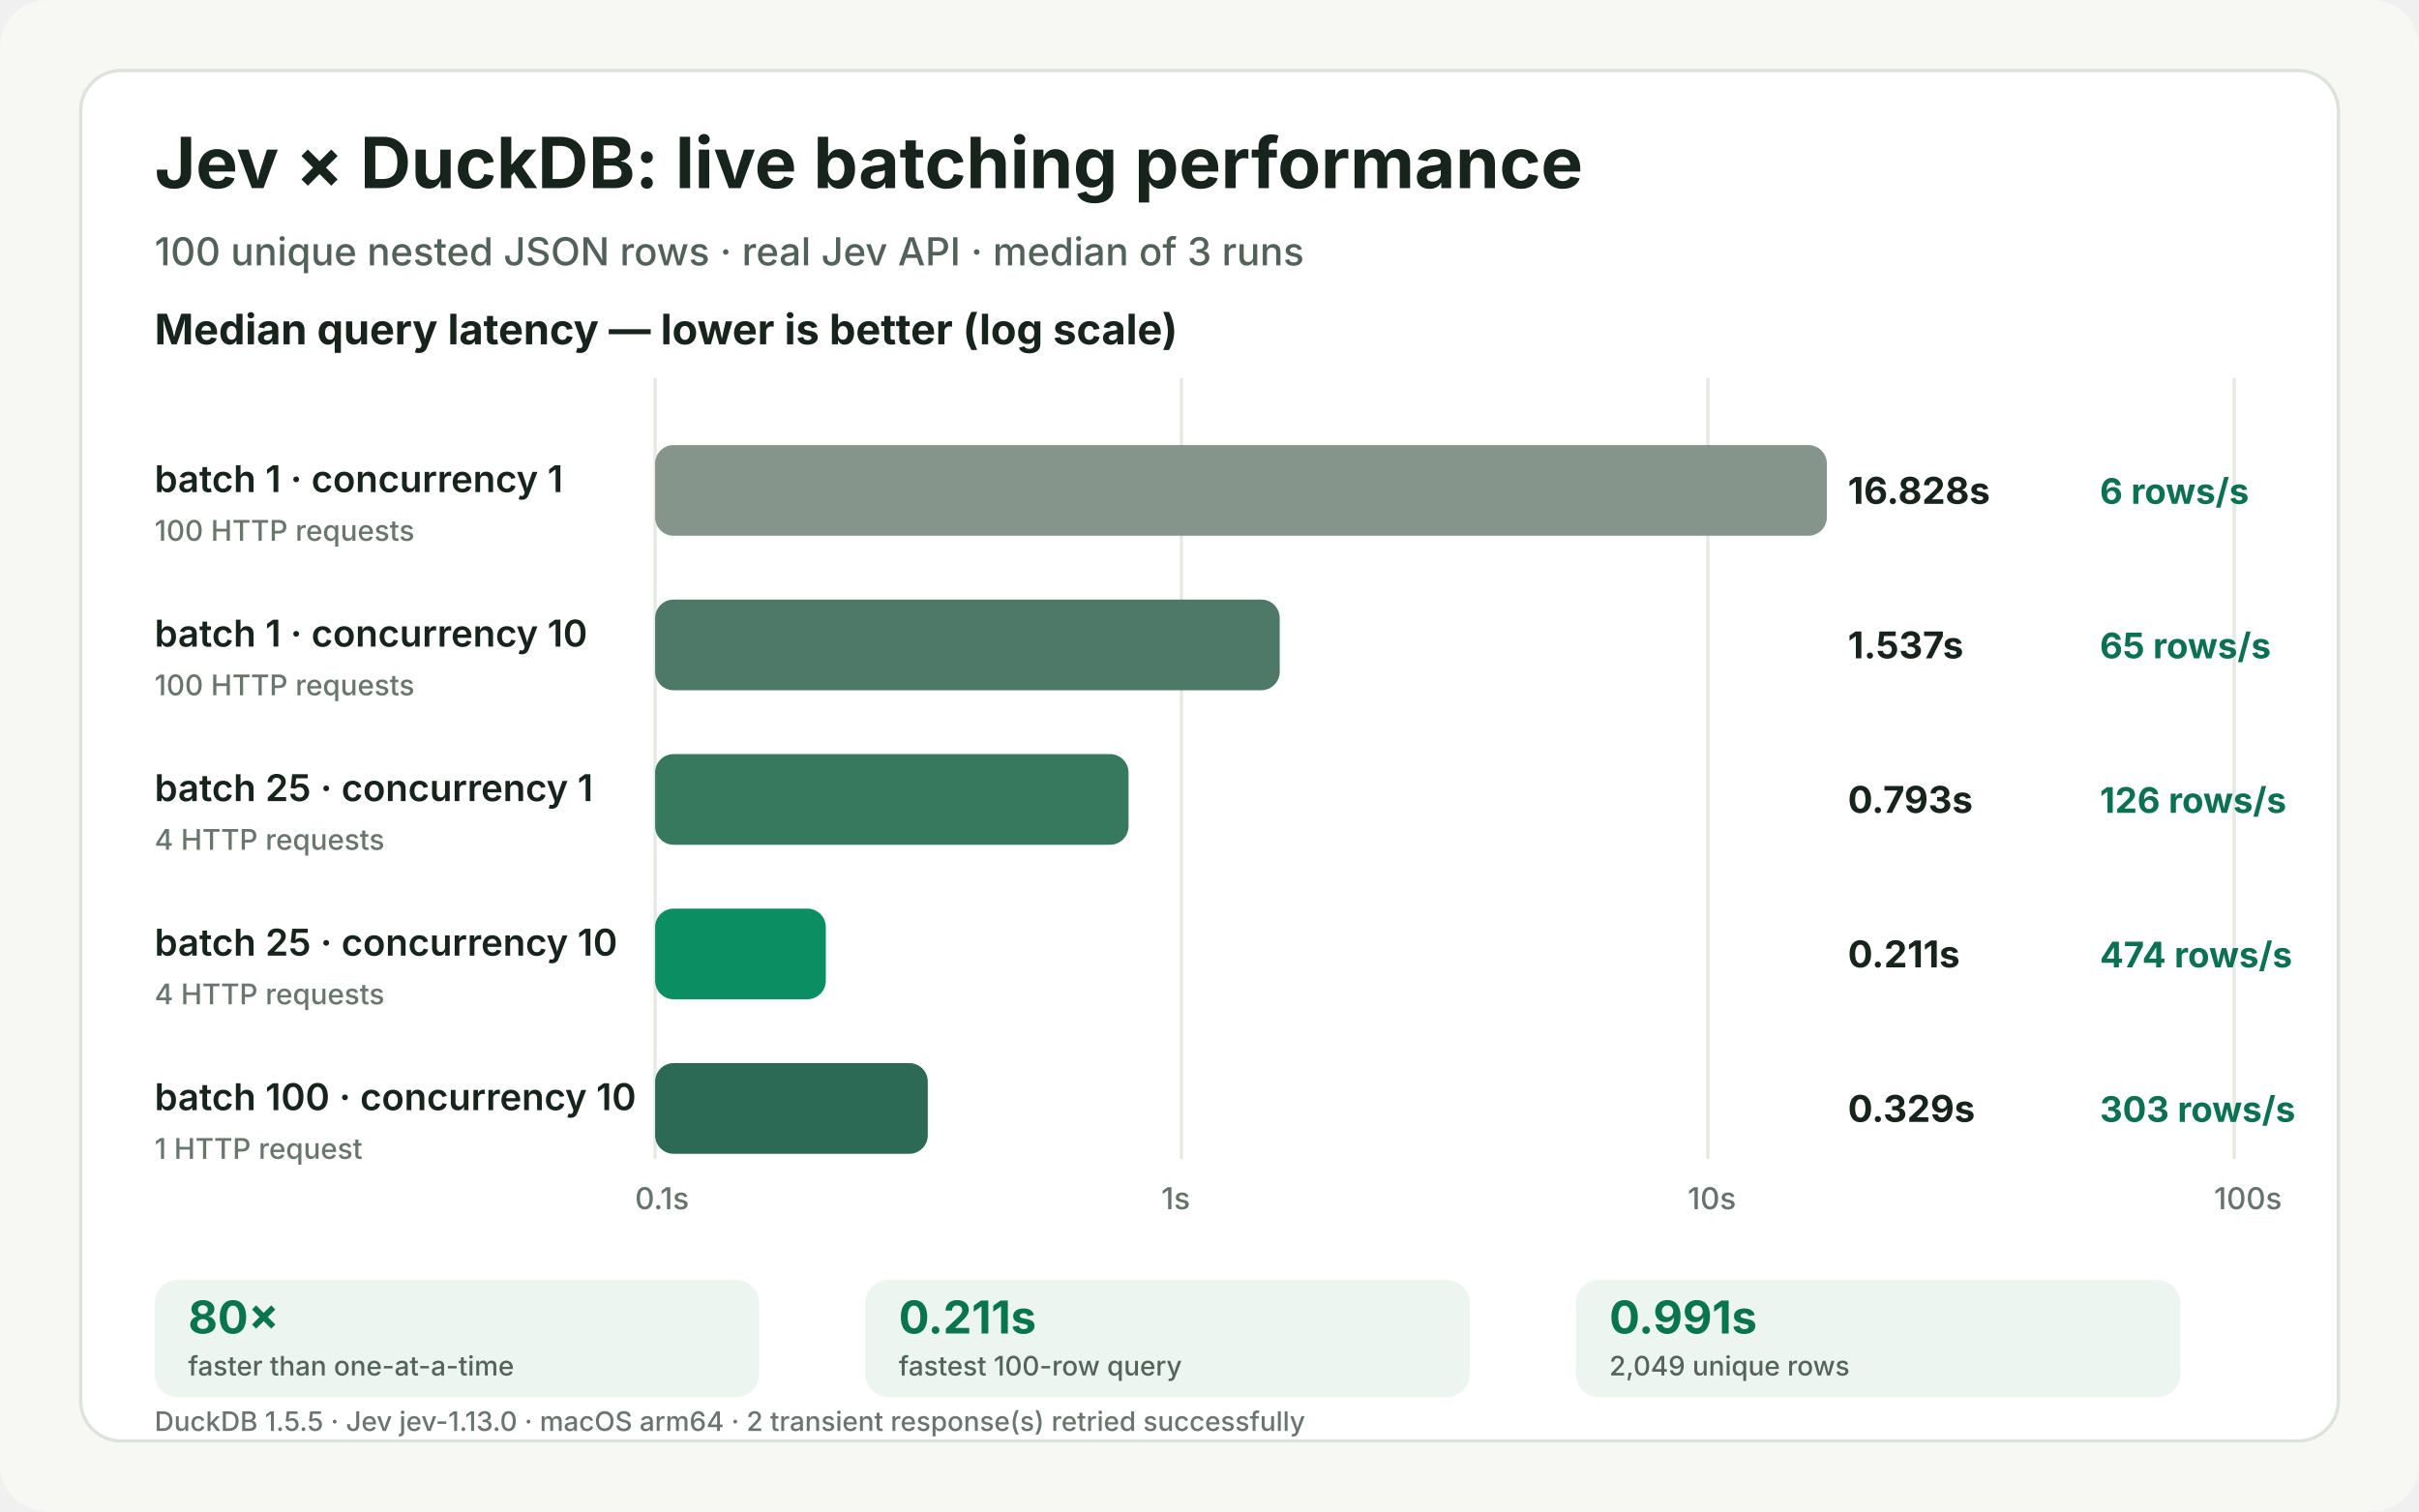
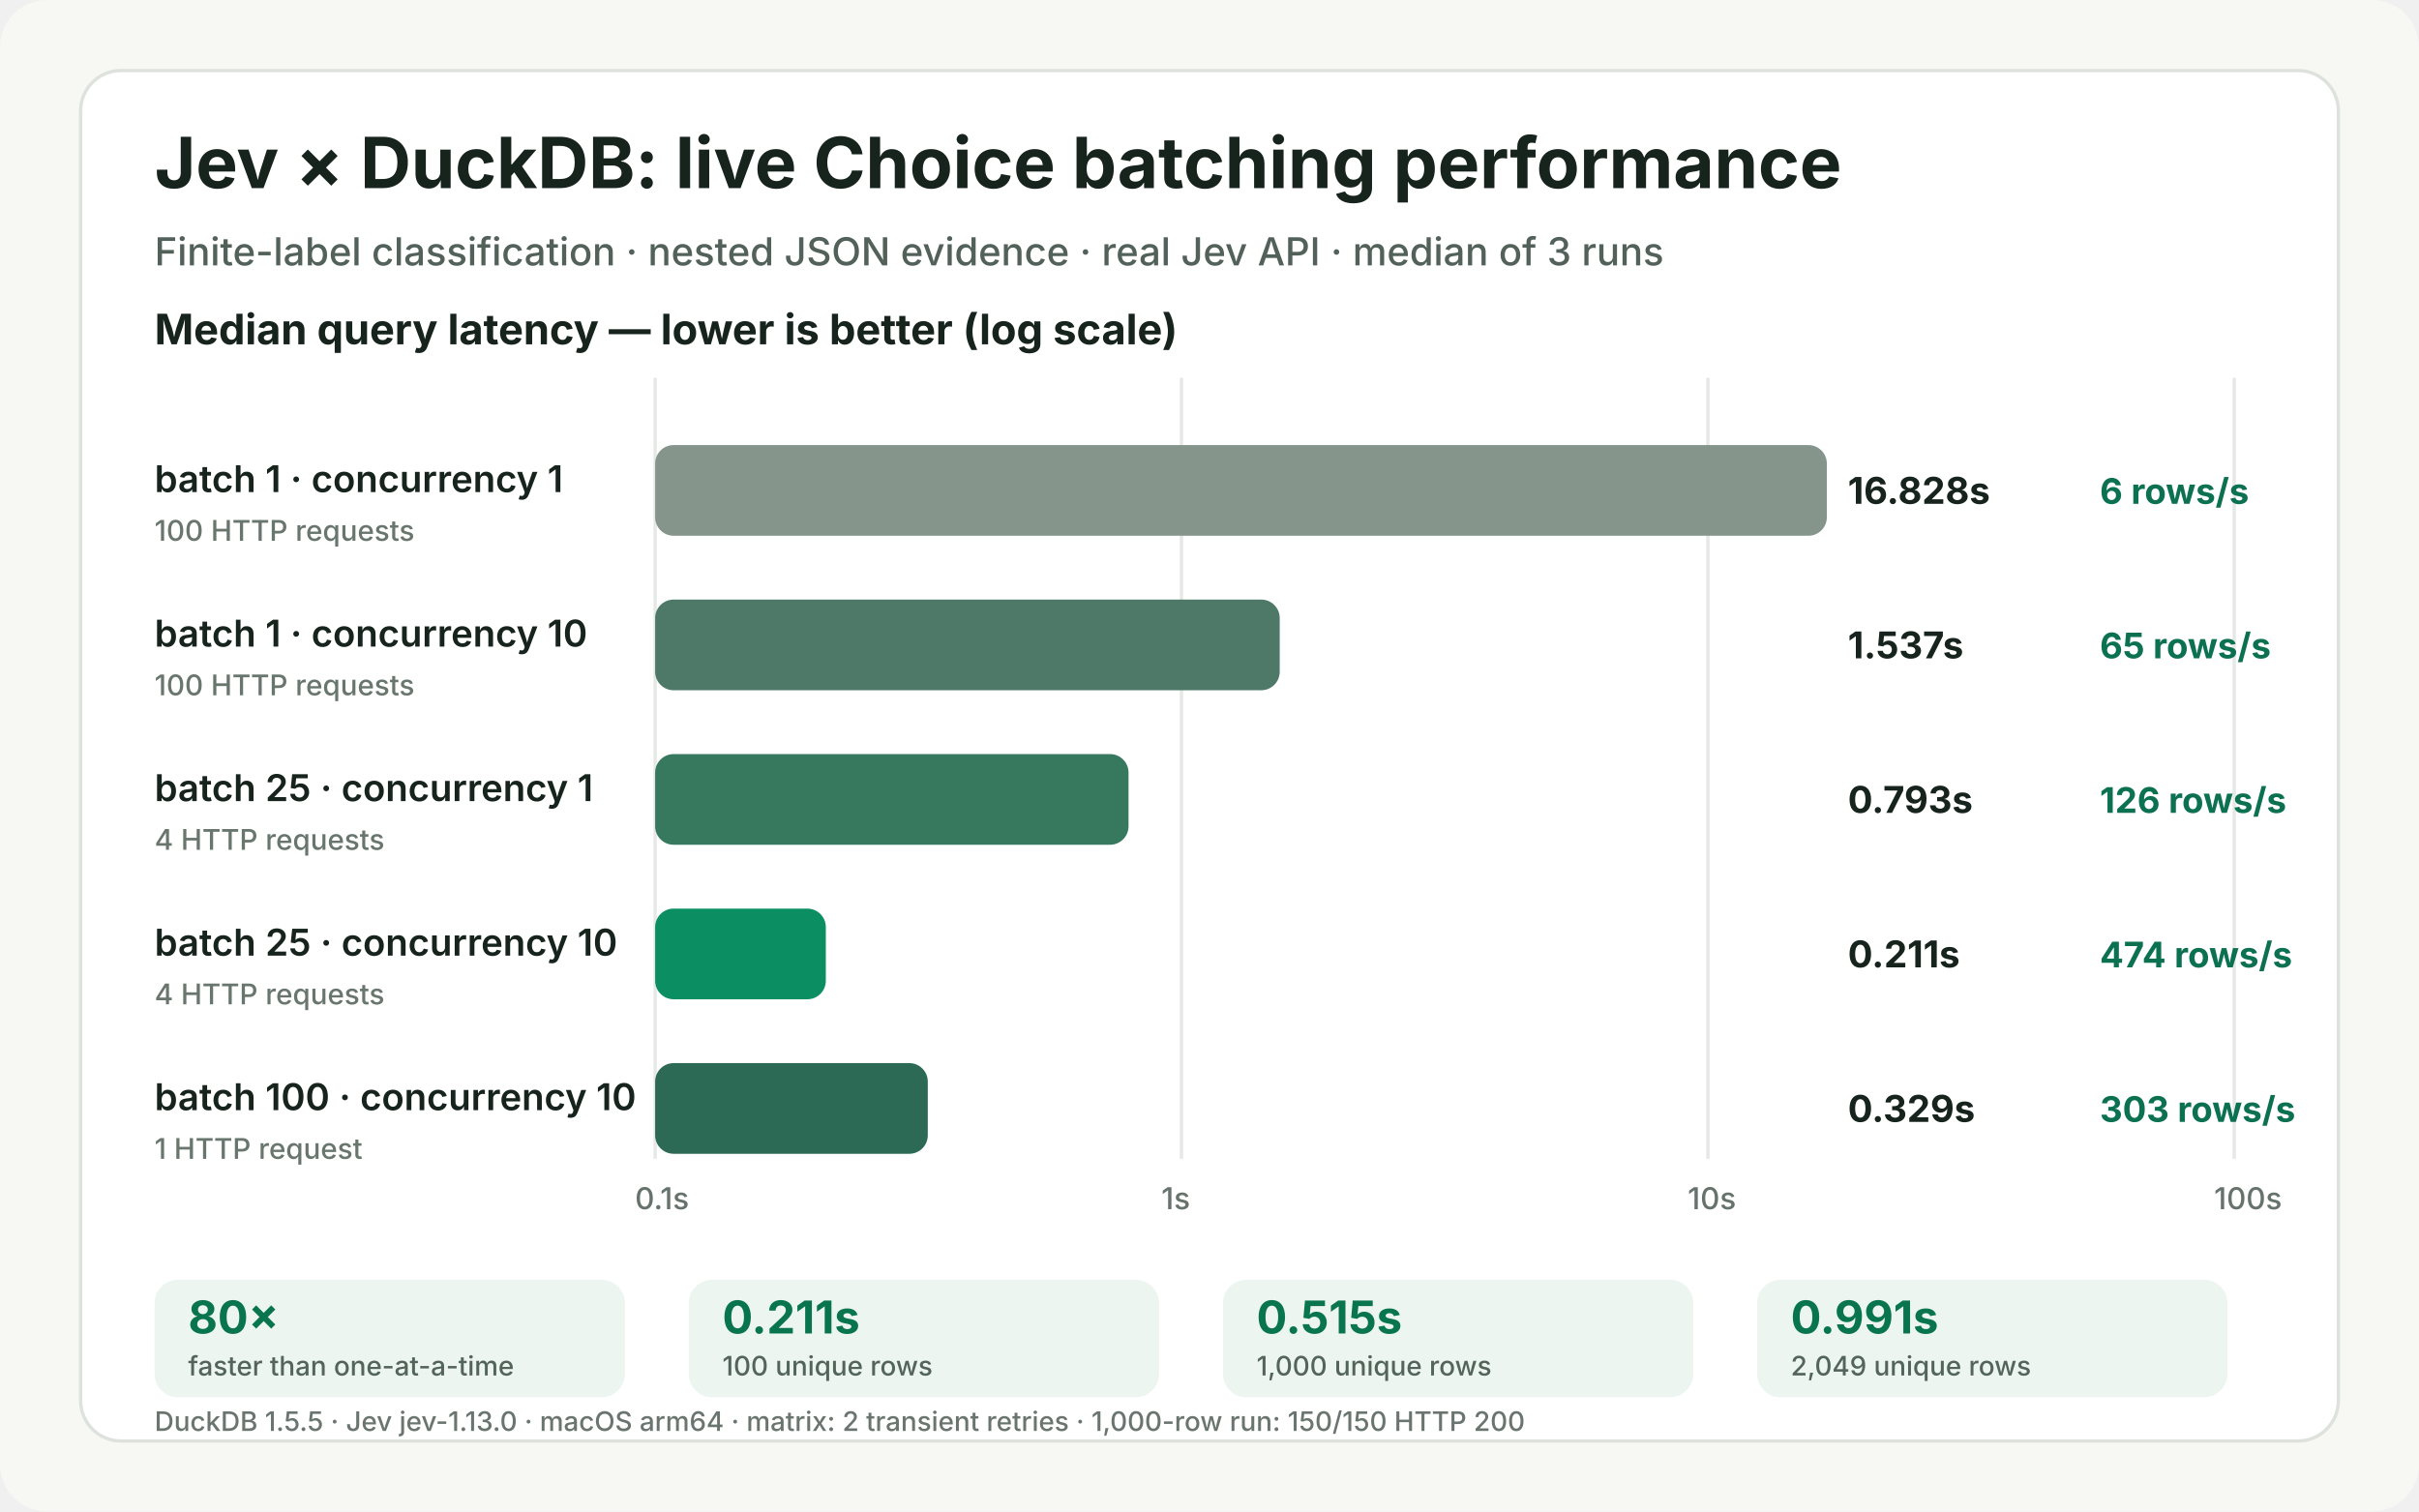
<svg xmlns="http://www.w3.org/2000/svg" width="1440" height="900" viewBox="0 0 1440 900">
  <rect width="100%" height="100%" rx="28" fill="#f7f8f4" />
  <rect x="48" y="42" width="1344" height="816" rx="24" fill="#ffffff" stroke="#dde3dc" stroke-width="2" />
-   <text x="92" y="112" font-family="Inter,ui-sans-serif,system-ui,sans-serif" font-size="42" font-weight="720" fill="#17231d">Jev × DuckDB: live batching performance</text>
-   <text x="92" y="158" font-family="Inter,ui-sans-serif,system-ui,sans-serif" font-size="23" font-weight="450" fill="#526159">100 unique nested JSON rows · real Jev API · median of 3 runs</text>
+   <text x="92" y="112" font-family="Inter,ui-sans-serif,system-ui,sans-serif" font-size="42" font-weight="720" fill="#17231d">Jev × DuckDB: live Choice batching performance</text>
+   <text x="92" y="158" font-family="Inter,ui-sans-serif,system-ui,sans-serif" font-size="23" font-weight="450" fill="#526159">Finite-label classification · nested JSON evidence · real Jev API · median of 3 runs</text>
  <text x="92" y="205" font-family="Inter,ui-sans-serif,system-ui,sans-serif" font-size="25" font-weight="650" fill="#17231d">Median query latency — lower is better (log scale)</text>
  <line x1="390.0" y1="225" x2="390.0" y2="690" stroke="#e5e9e4" stroke-width="2" />
  <text x="378.0" y="720" font-family="Inter,ui-sans-serif,system-ui,sans-serif" font-size="18" font-weight="500" fill="#66736c">0.1s</text>
  <line x1="703.3" y1="225" x2="703.3" y2="690" stroke="#e5e9e4" stroke-width="2" />
  <text x="691.333" y="720" font-family="Inter,ui-sans-serif,system-ui,sans-serif" font-size="18" font-weight="500" fill="#66736c">1s</text>
  <line x1="1016.7" y1="225" x2="1016.7" y2="690" stroke="#e5e9e4" stroke-width="2" />
  <text x="1004.667" y="720" font-family="Inter,ui-sans-serif,system-ui,sans-serif" font-size="18" font-weight="500" fill="#66736c">10s</text>
  <line x1="1330.0" y1="225" x2="1330.0" y2="690" stroke="#e5e9e4" stroke-width="2" />
  <text x="1318.0" y="720" font-family="Inter,ui-sans-serif,system-ui,sans-serif" font-size="18" font-weight="500" fill="#66736c">100s</text>
  <text x="92" y="293" font-family="Inter,ui-sans-serif,system-ui,sans-serif" font-size="22" font-weight="600" fill="#17231d">batch 1 · concurrency 1</text>
  <text x="92" y="322" font-family="Inter,ui-sans-serif,system-ui,sans-serif" font-size="17" font-weight="450" fill="#68766e">100 HTTP requests</text>
  <rect x="390" y="265" width="697.5" height="54" rx="11" fill="#85958c" />
  <text x="1100" y="300" font-family="Inter,ui-sans-serif,system-ui,sans-serif" font-size="22" font-weight="700" fill="#17231d">16.828s</text>
  <text x="1250" y="300" font-family="Inter,ui-sans-serif,system-ui,sans-serif" font-size="21" font-weight="650" fill="#0b7151">6 rows/s</text>
  <text x="92" y="385" font-family="Inter,ui-sans-serif,system-ui,sans-serif" font-size="22" font-weight="600" fill="#17231d">batch 1 · concurrency 10</text>
  <text x="92" y="414" font-family="Inter,ui-sans-serif,system-ui,sans-serif" font-size="17" font-weight="450" fill="#68766e">100 HTTP requests</text>
  <rect x="390" y="357" width="371.8" height="54" rx="11" fill="#4e7968" />
  <text x="1100" y="392" font-family="Inter,ui-sans-serif,system-ui,sans-serif" font-size="22" font-weight="700" fill="#17231d">1.537s</text>
  <text x="1250" y="392" font-family="Inter,ui-sans-serif,system-ui,sans-serif" font-size="21" font-weight="650" fill="#0b7151">65 rows/s</text>
  <text x="92" y="477" font-family="Inter,ui-sans-serif,system-ui,sans-serif" font-size="22" font-weight="600" fill="#17231d">batch 25 · concurrency 1</text>
  <text x="92" y="506" font-family="Inter,ui-sans-serif,system-ui,sans-serif" font-size="17" font-weight="450" fill="#68766e">4 HTTP requests</text>
  <rect x="390" y="449" width="281.8" height="54" rx="11" fill="#36795e" />
  <text x="1100" y="484" font-family="Inter,ui-sans-serif,system-ui,sans-serif" font-size="22" font-weight="700" fill="#17231d">0.793s</text>
  <text x="1250" y="484" font-family="Inter,ui-sans-serif,system-ui,sans-serif" font-size="21" font-weight="650" fill="#0b7151">126 rows/s</text>
  <text x="92" y="569" font-family="Inter,ui-sans-serif,system-ui,sans-serif" font-size="22" font-weight="600" fill="#17231d">batch 25 · concurrency 10</text>
  <text x="92" y="598" font-family="Inter,ui-sans-serif,system-ui,sans-serif" font-size="17" font-weight="450" fill="#68766e">4 HTTP requests</text>
  <rect x="390" y="541" width="101.6" height="54" rx="11" fill="#0b8f62" />
  <text x="1100" y="576" font-family="Inter,ui-sans-serif,system-ui,sans-serif" font-size="22" font-weight="700" fill="#17231d">0.211s</text>
  <text x="1250" y="576" font-family="Inter,ui-sans-serif,system-ui,sans-serif" font-size="21" font-weight="650" fill="#0b7151">474 rows/s</text>
  <text x="92" y="661" font-family="Inter,ui-sans-serif,system-ui,sans-serif" font-size="22" font-weight="600" fill="#17231d">batch 100 · concurrency 10</text>
  <text x="92" y="690" font-family="Inter,ui-sans-serif,system-ui,sans-serif" font-size="17" font-weight="450" fill="#68766e">1 HTTP request</text>
  <rect x="390" y="633" width="162.3" height="54" rx="11" fill="#2d6a56" />
  <text x="1100" y="668" font-family="Inter,ui-sans-serif,system-ui,sans-serif" font-size="22" font-weight="700" fill="#17231d">0.329s</text>
  <text x="1250" y="668" font-family="Inter,ui-sans-serif,system-ui,sans-serif" font-size="21" font-weight="650" fill="#0b7151">303 rows/s</text>
-   <rect x="92" y="762" width="360" height="70" rx="14" fill="#edf5f0" />
+   <rect x="92" y="762" width="280" height="70" rx="14" fill="#edf5f0" />
  <text x="112" y="794" font-family="Inter,ui-sans-serif,system-ui,sans-serif" font-size="27" font-weight="750" fill="#08754f">80×</text>
  <text x="112" y="819" font-family="Inter,ui-sans-serif,system-ui,sans-serif" font-size="16" font-weight="500" fill="#53645a">faster than one-at-a-time</text>
-   <rect x="515" y="762" width="360" height="70" rx="14" fill="#edf5f0" />
-   <text x="535" y="794" font-family="Inter,ui-sans-serif,system-ui,sans-serif" font-size="27" font-weight="750" fill="#08754f">0.211s</text>
-   <text x="535" y="819" font-family="Inter,ui-sans-serif,system-ui,sans-serif" font-size="16" font-weight="500" fill="#53645a">fastest 100-row query</text>
-   <rect x="938" y="762" width="360" height="70" rx="14" fill="#edf5f0" />
-   <text x="958" y="794" font-family="Inter,ui-sans-serif,system-ui,sans-serif" font-size="27" font-weight="750" fill="#08754f">0.991s</text>
-   <text x="958" y="819" font-family="Inter,ui-sans-serif,system-ui,sans-serif" font-size="16" font-weight="500" fill="#53645a">2,049 unique rows</text>
-   <text x="92" y="852" font-family="Inter,ui-sans-serif,system-ui,sans-serif" font-size="16" font-weight="450" fill="#6a756f">DuckDB 1.5.5 · Jev jev-1.13.0 · macOS arm64 · 2 transient response(s) retried successfully</text>
+   <rect x="410" y="762" width="280" height="70" rx="14" fill="#edf5f0" />
+   <text x="430" y="794" font-family="Inter,ui-sans-serif,system-ui,sans-serif" font-size="27" font-weight="750" fill="#08754f">0.211s</text>
+   <text x="430" y="819" font-family="Inter,ui-sans-serif,system-ui,sans-serif" font-size="16" font-weight="500" fill="#53645a">100 unique rows</text>
+   <rect x="728" y="762" width="280" height="70" rx="14" fill="#edf5f0" />
+   <text x="748" y="794" font-family="Inter,ui-sans-serif,system-ui,sans-serif" font-size="27" font-weight="750" fill="#08754f">0.515s</text>
+   <text x="748" y="819" font-family="Inter,ui-sans-serif,system-ui,sans-serif" font-size="16" font-weight="500" fill="#53645a">1,000 unique rows</text>
+   <rect x="1046" y="762" width="280" height="70" rx="14" fill="#edf5f0" />
+   <text x="1066" y="794" font-family="Inter,ui-sans-serif,system-ui,sans-serif" font-size="27" font-weight="750" fill="#08754f">0.991s</text>
+   <text x="1066" y="819" font-family="Inter,ui-sans-serif,system-ui,sans-serif" font-size="16" font-weight="500" fill="#53645a">2,049 unique rows</text>
+   <text x="92" y="852" font-family="Inter,ui-sans-serif,system-ui,sans-serif" font-size="16" font-weight="450" fill="#6a756f">DuckDB 1.5.5 · Jev jev-1.13.0 · macOS arm64 · matrix: 2 transient retries · 1,000-row run: 150/150 HTTP 200</text>
</svg>
